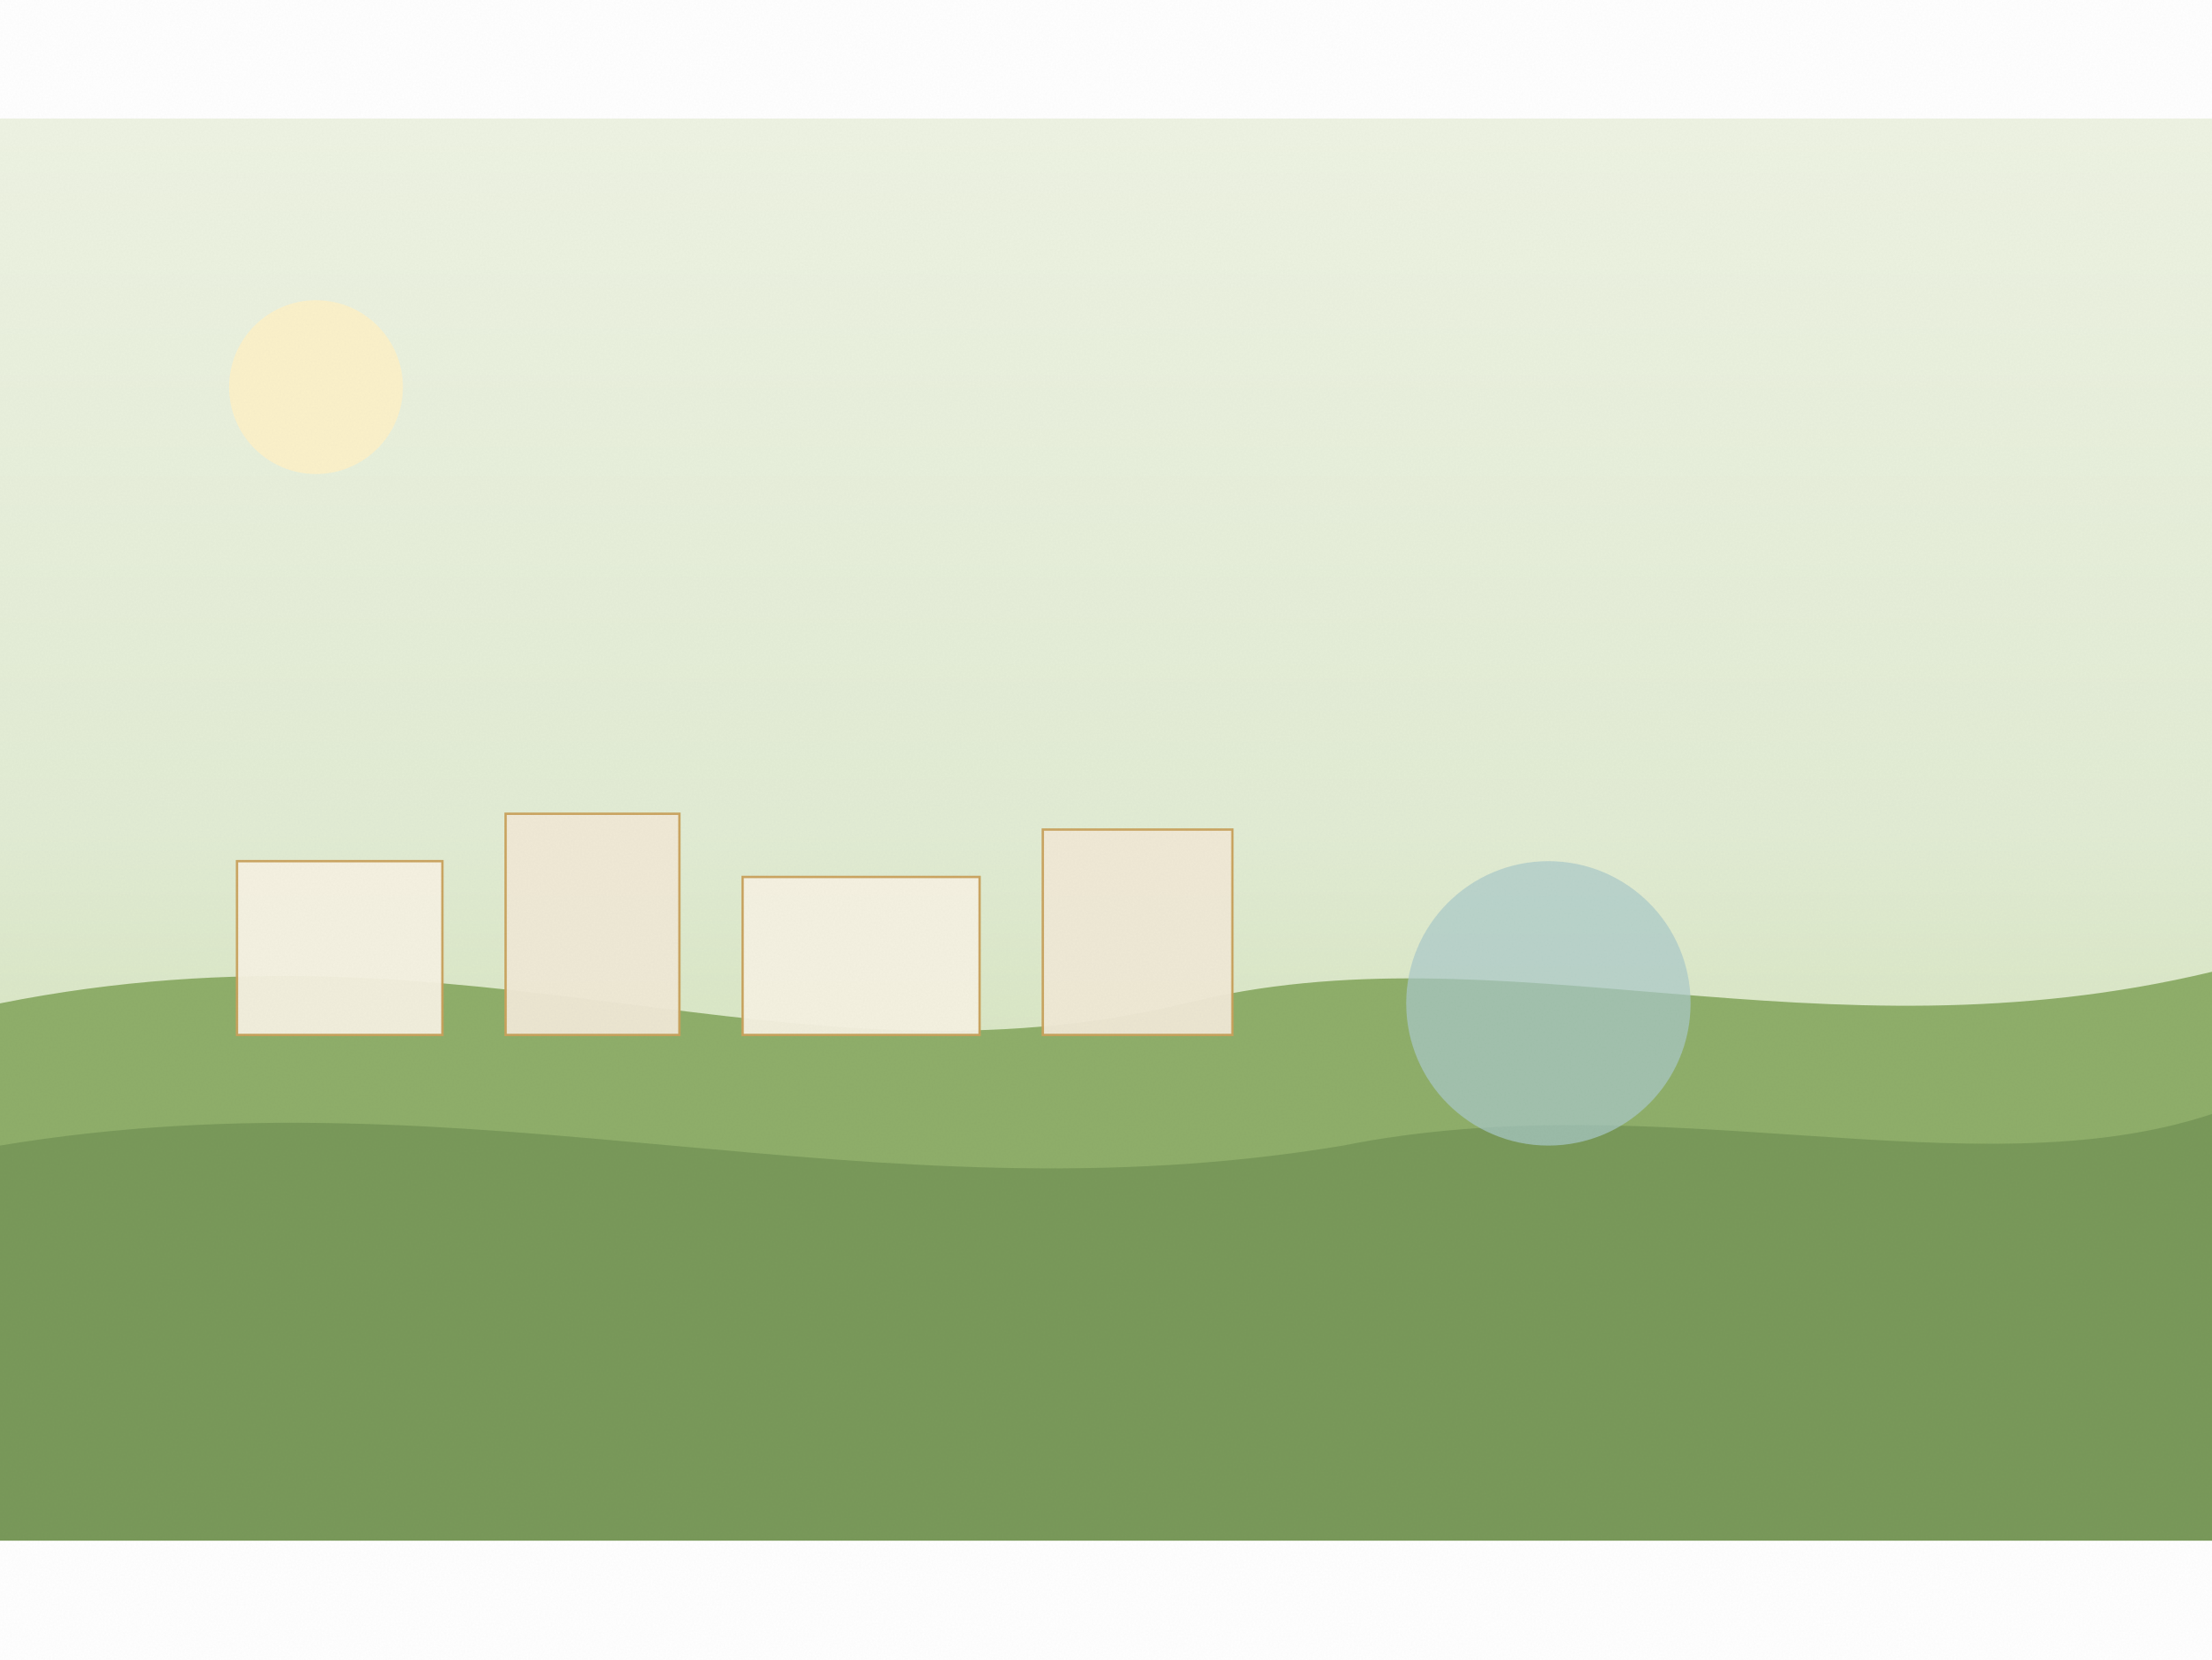
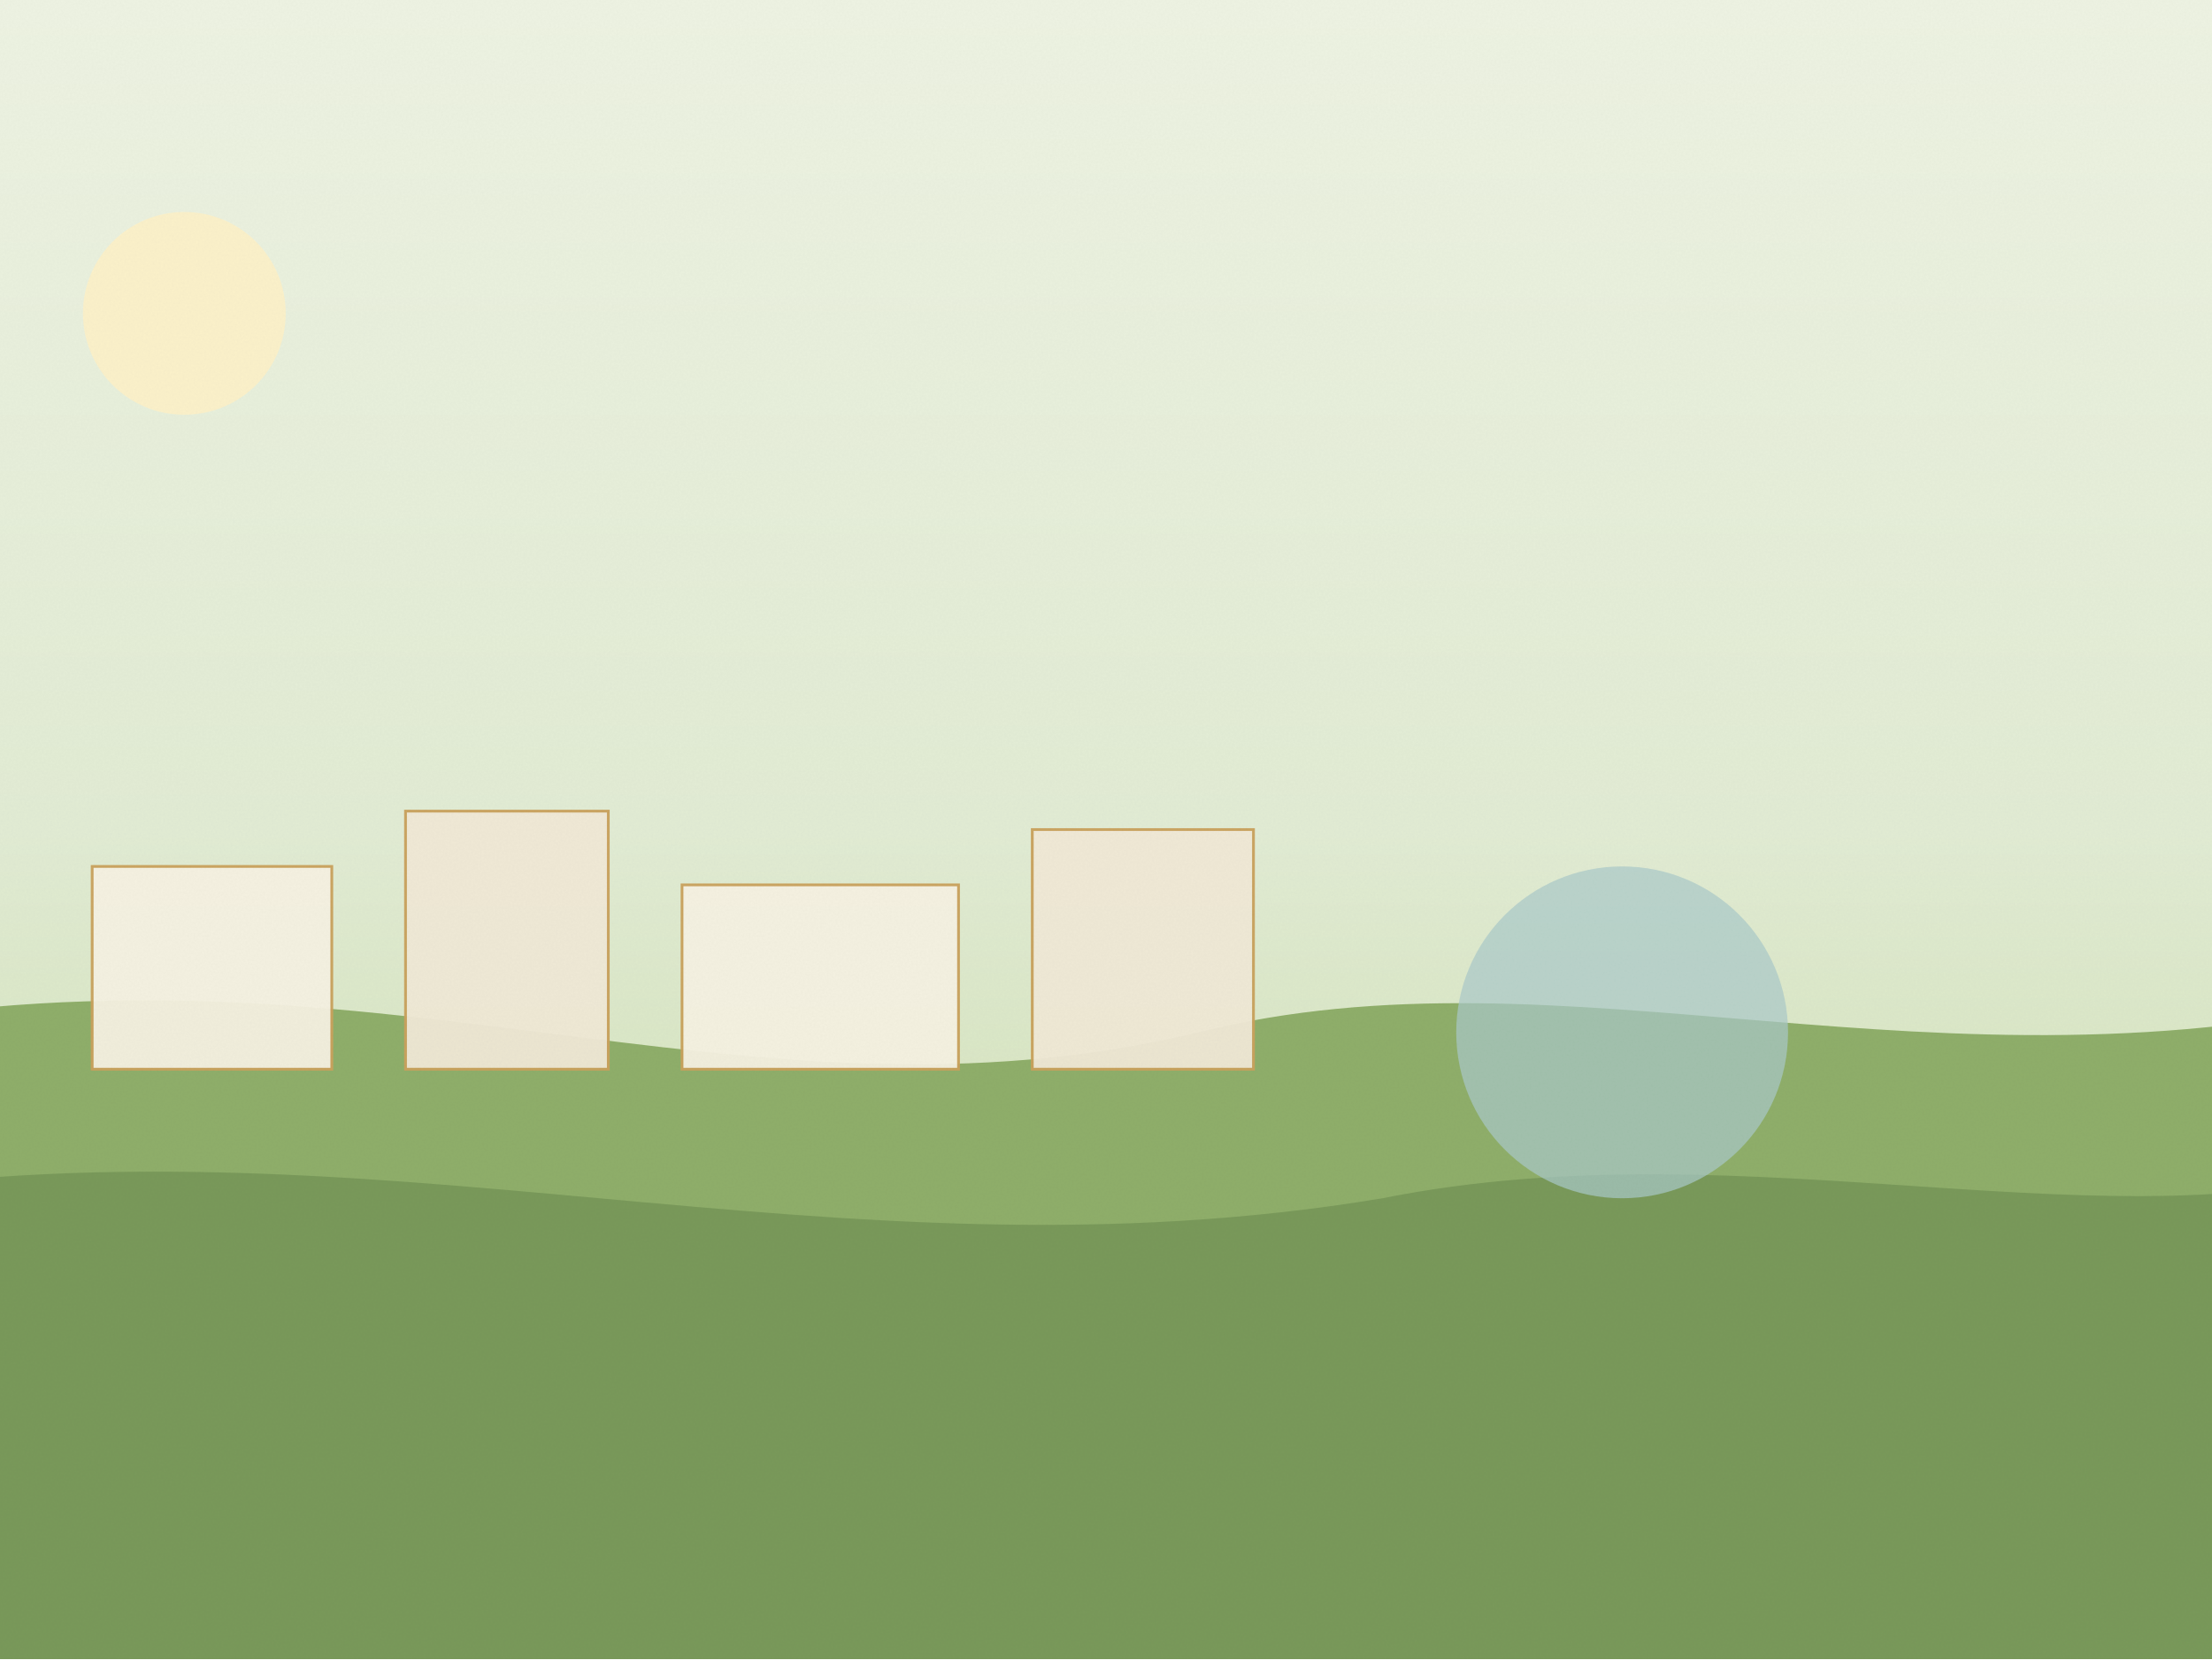
- <svg xmlns="http://www.w3.org/2000/svg" width="1200" height="900" viewBox="0 0 1400 900">
+ <svg xmlns="http://www.w3.org/2000/svg" width="1200" height="900" viewBox="0 0 1400 900" preserveAspectRatio="xMidYMid slice">
  <defs>
    <linearGradient id="skyg" x1="0" y1="0" x2="0" y2="1">
      <stop offset="0%" stop-color="#eef3e3" />
      <stop offset="50%" stop-color="#e2ecd4" />
      <stop offset="100%" stop-color="#c7dba3" />
    </linearGradient>
    <filter id="gg">
      <feTurbulence type="fractalNoise" baseFrequency="0.85" numOctaves="2" stitchTiles="stitch" result="noise" />
      <feColorMatrix in="noise" type="matrix" values="0 0 0 0 0  0 0 0 0 0  0 0 0 0 0  0 0 0 0.02 0" />
    </filter>
  </defs>
  <rect width="1400" height="900" fill="url(#skyg)" />
  <circle cx="200" cy="170" r="55" fill="#fdf1c8" opacity="0.9" />
  <path d="M0,560 C300,500 500,620 750,560 C950,510 1150,600 1400,540 L1400,900 L0,900 Z" fill="#8fae6a" />
  <path d="M0,650 C300,600 550,700 850,650 C1050,610 1250,680 1400,630 L1400,900 L0,900 Z" fill="#79995a" />
  <circle cx="980" cy="560" r="90" fill="#a9c9c9" opacity="0.7" />
  <g opacity="0.95">
    <rect x="150" y="470" width="130" height="110" fill="#f6f1e2" stroke="#c9a25c" stroke-width="1.5" />
    <rect x="320" y="440" width="110" height="140" fill="#f0e9d6" stroke="#c9a25c" stroke-width="1.5" />
    <rect x="470" y="480" width="150" height="100" fill="#f6f1e2" stroke="#c9a25c" stroke-width="1.5" />
    <rect x="660" y="450" width="120" height="130" fill="#f0e9d6" stroke="#c9a25c" stroke-width="1.5" />
  </g>
  <rect width="1400" height="900" filter="url(#gg)" />
</svg>
